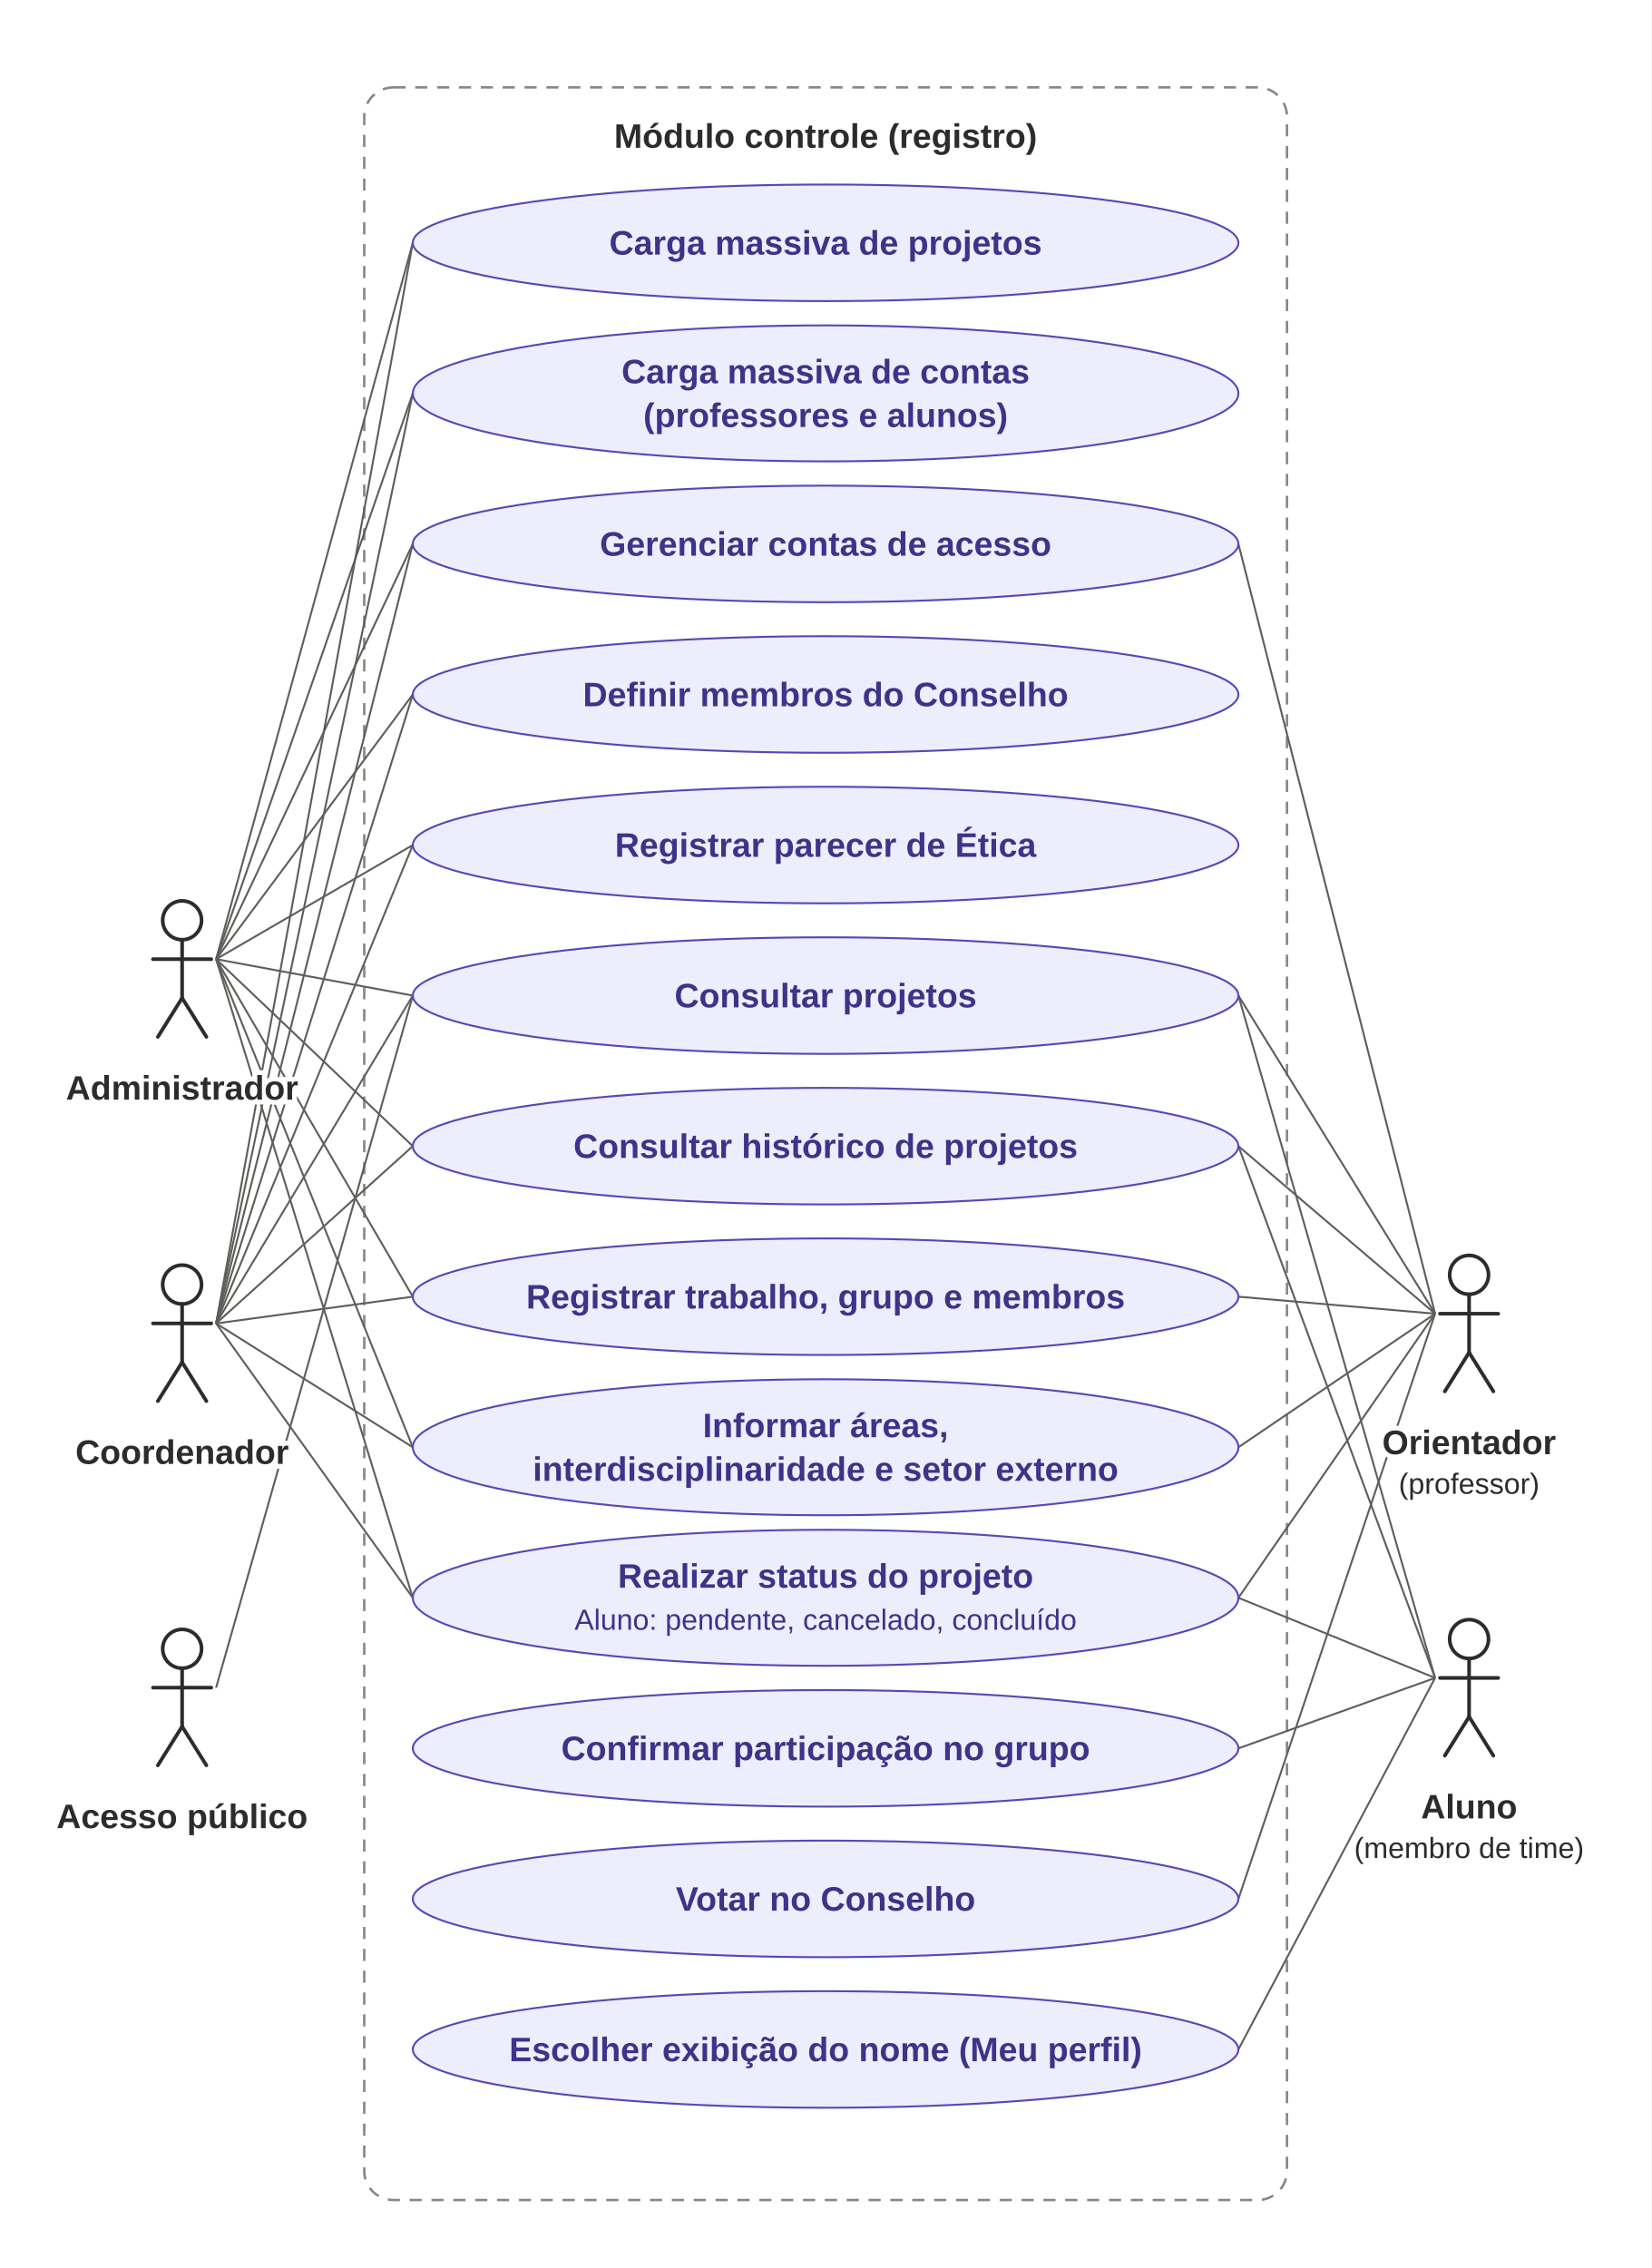
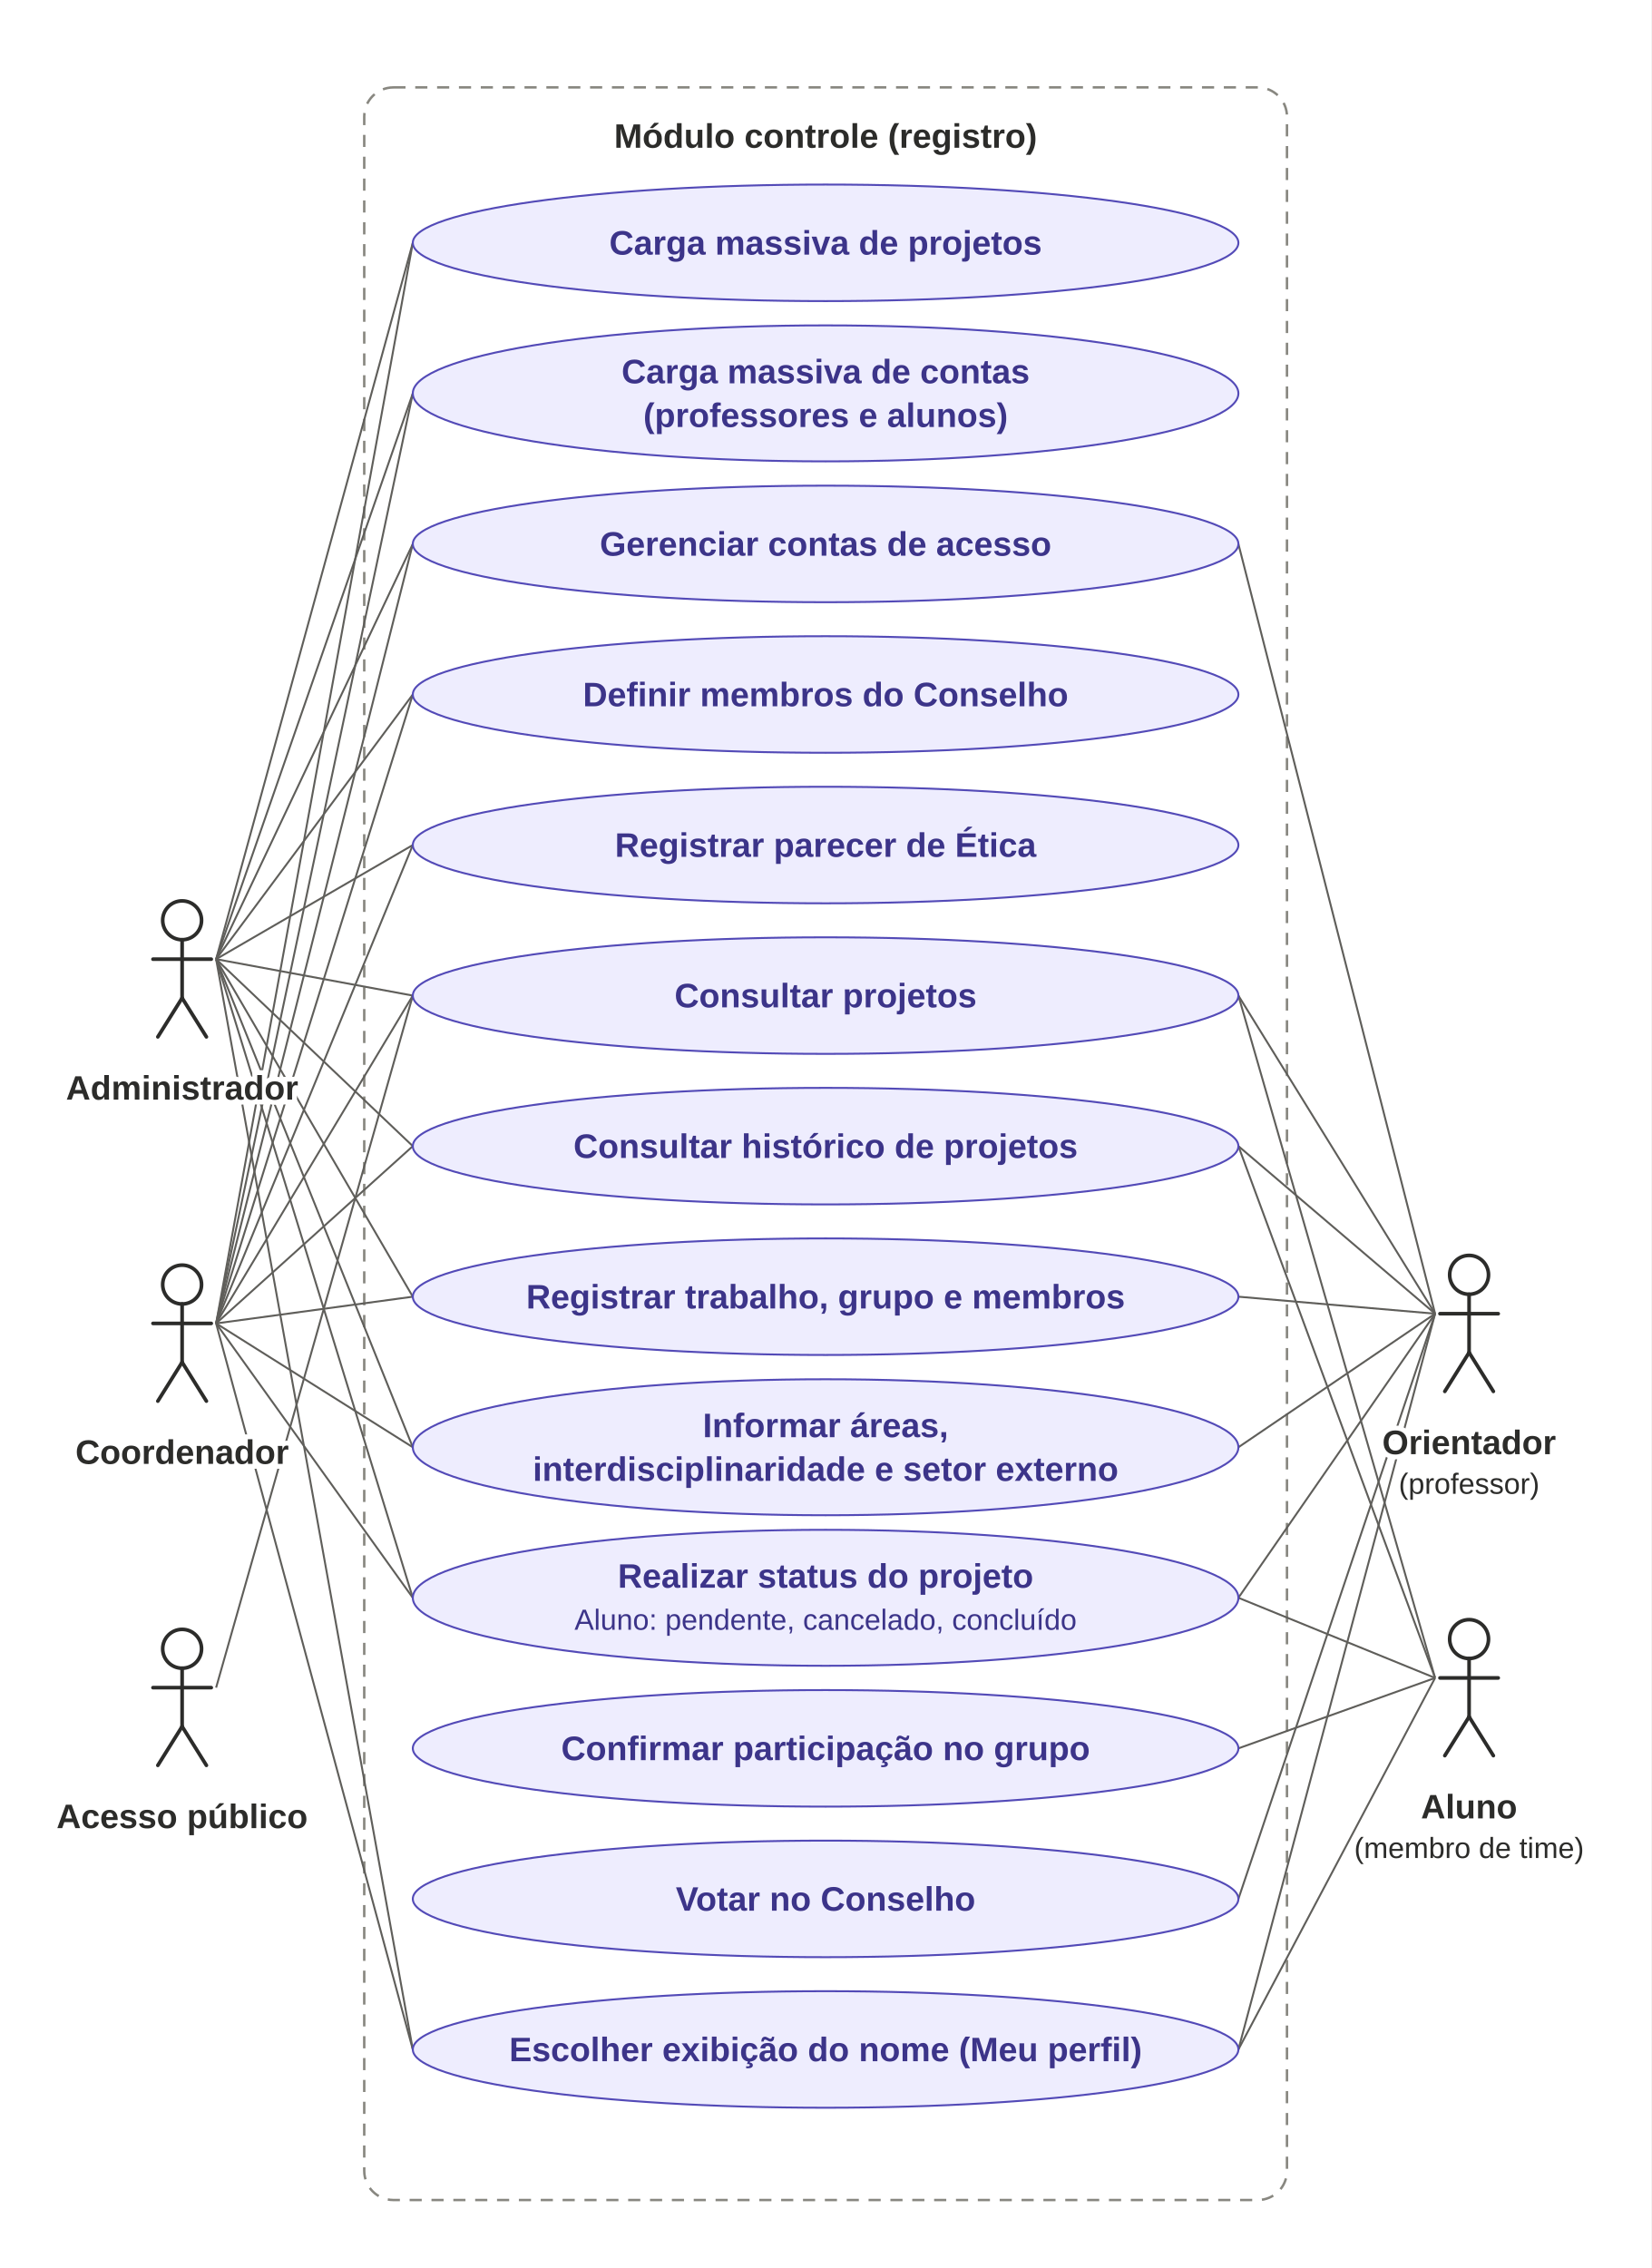
<svg xmlns="http://www.w3.org/2000/svg" width="1360" height="1868" viewBox="0 0 680 934" font-family="Arial, Helvetica, sans-serif">
  <rect width="680" height="934" fill="#ffffff" />
  <rect x="150" y="36" width="380" height="870" rx="12" fill="none" stroke="#888780" stroke-width="1" stroke-dasharray="5 4" />
  <text x="340" y="56" text-anchor="middle" dominant-baseline="central" font-size="14" font-weight="bold" fill="#2C2C2A">Módulo controle (registro)</text>
  <g stroke="#5F5E5A" stroke-width="0.8" fill="none">
    <line x1="89" y1="395" x2="170" y2="100" />
    <line x1="89" y1="545" x2="170" y2="100" />
    <line x1="89" y1="395" x2="170" y2="162" />
    <line x1="89" y1="545" x2="170" y2="162" />
    <line x1="89" y1="395" x2="170" y2="224" />
    <line x1="89" y1="545" x2="170" y2="224" />
    <line x1="591" y1="541" x2="510" y2="224" />
    <line x1="89" y1="395" x2="170" y2="286" />
    <line x1="89" y1="545" x2="170" y2="286" />
    <line x1="89" y1="395" x2="170" y2="348" />
    <line x1="89" y1="545" x2="170" y2="348" />
    <line x1="89" y1="695" x2="170" y2="410" />
    <line x1="89" y1="395" x2="170" y2="410" />
    <line x1="89" y1="545" x2="170" y2="410" />
    <line x1="591" y1="541" x2="510" y2="410" />
    <line x1="591" y1="691" x2="510" y2="410" />
    <line x1="89" y1="395" x2="170" y2="472" />
    <line x1="89" y1="545" x2="170" y2="472" />
    <line x1="591" y1="541" x2="510" y2="472" />
    <line x1="591" y1="691" x2="510" y2="472" />
    <line x1="89" y1="395" x2="170" y2="534" />
    <line x1="89" y1="545" x2="170" y2="534" />
    <line x1="591" y1="541" x2="510" y2="534" />
    <line x1="89" y1="395" x2="170" y2="596" />
    <line x1="89" y1="545" x2="170" y2="596" />
    <line x1="591" y1="541" x2="510" y2="596" />
    <line x1="89" y1="395" x2="170" y2="658" />
    <line x1="89" y1="545" x2="170" y2="658" />
    <line x1="591" y1="541" x2="510" y2="658" />
    <line x1="591" y1="691" x2="510" y2="658" />
    <line x1="591" y1="691" x2="510" y2="720" />
    <line x1="591" y1="541" x2="510" y2="782" />
+     <line x1="89" y1="395" x2="170" y2="844" />
+     <line x1="89" y1="545" x2="170" y2="844" />
+     <line x1="591" y1="541" x2="510" y2="844" />
    <line x1="591" y1="691" x2="510" y2="844" />
  </g>
  <ellipse cx="340" cy="100" rx="170" ry="24" fill="#EEEDFE" stroke="#534AB7" stroke-width="0.8" />
  <text x="340" y="100" text-anchor="middle" dominant-baseline="central" font-size="14" font-weight="bold" fill="#3C3489">Carga massiva de projetos</text>
  <ellipse cx="340" cy="162" rx="170" ry="28" fill="#EEEDFE" stroke="#534AB7" stroke-width="0.8" />
  <text x="340" y="153" text-anchor="middle" dominant-baseline="central" font-size="14" font-weight="bold" fill="#3C3489">Carga massiva de contas</text>
  <text x="340" y="171" text-anchor="middle" dominant-baseline="central" font-size="14" font-weight="bold" fill="#3C3489">(professores e alunos)</text>
  <ellipse cx="340" cy="224" rx="170" ry="24" fill="#EEEDFE" stroke="#534AB7" stroke-width="0.8" />
  <text x="340" y="224" text-anchor="middle" dominant-baseline="central" font-size="14" font-weight="bold" fill="#3C3489">Gerenciar contas de acesso</text>
  <ellipse cx="340" cy="286" rx="170" ry="24" fill="#EEEDFE" stroke="#534AB7" stroke-width="0.8" />
  <text x="340" y="286" text-anchor="middle" dominant-baseline="central" font-size="14" font-weight="bold" fill="#3C3489">Definir membros do Conselho</text>
  <ellipse cx="340" cy="348" rx="170" ry="24" fill="#EEEDFE" stroke="#534AB7" stroke-width="0.8" />
  <text x="340" y="348" text-anchor="middle" dominant-baseline="central" font-size="14" font-weight="bold" fill="#3C3489">Registrar parecer de Ética</text>
  <ellipse cx="340" cy="410" rx="170" ry="24" fill="#EEEDFE" stroke="#534AB7" stroke-width="0.8" />
  <text x="340" y="410" text-anchor="middle" dominant-baseline="central" font-size="14" font-weight="bold" fill="#3C3489">Consultar projetos</text>
  <ellipse cx="340" cy="472" rx="170" ry="24" fill="#EEEDFE" stroke="#534AB7" stroke-width="0.8" />
  <text x="340" y="472" text-anchor="middle" dominant-baseline="central" font-size="14" font-weight="bold" fill="#3C3489">Consultar histórico de projetos</text>
  <ellipse cx="340" cy="534" rx="170" ry="24" fill="#EEEDFE" stroke="#534AB7" stroke-width="0.8" />
  <text x="340" y="534" text-anchor="middle" dominant-baseline="central" font-size="14" font-weight="bold" fill="#3C3489">Registrar trabalho, grupo e membros</text>
  <ellipse cx="340" cy="596" rx="170" ry="28" fill="#EEEDFE" stroke="#534AB7" stroke-width="0.8" />
  <text x="340" y="587" text-anchor="middle" dominant-baseline="central" font-size="14" font-weight="bold" fill="#3C3489">Informar áreas,</text>
  <text x="340" y="605" text-anchor="middle" dominant-baseline="central" font-size="14" font-weight="bold" fill="#3C3489">interdisciplinaridade e setor externo</text>
  <ellipse cx="340" cy="658" rx="170" ry="28" fill="#EEEDFE" stroke="#534AB7" stroke-width="0.8" />
  <text x="340" y="649" text-anchor="middle" dominant-baseline="central" font-size="14" font-weight="bold" fill="#3C3489">Realizar status do projeto</text>
  <text x="340" y="667" text-anchor="middle" dominant-baseline="central" font-size="12" font-weight="normal" fill="#3C3489">Aluno: pendente, cancelado, concluído</text>
  <ellipse cx="340" cy="720" rx="170" ry="24" fill="#EEEDFE" stroke="#534AB7" stroke-width="0.8" />
  <text x="340" y="720" text-anchor="middle" dominant-baseline="central" font-size="14" font-weight="bold" fill="#3C3489">Confirmar participação no grupo</text>
  <ellipse cx="340" cy="782" rx="170" ry="24" fill="#EEEDFE" stroke="#534AB7" stroke-width="0.8" />
  <text x="340" y="782" text-anchor="middle" dominant-baseline="central" font-size="14" font-weight="bold" fill="#3C3489">Votar no Conselho</text>
  <ellipse cx="340" cy="844" rx="170" ry="24" fill="#EEEDFE" stroke="#534AB7" stroke-width="0.8" />
  <text x="340" y="844" text-anchor="middle" dominant-baseline="central" font-size="14" font-weight="bold" fill="#3C3489">Escolher exibição do nome (Meu perfil)</text>
  <g stroke="#2C2C2A" stroke-width="1.5" fill="none" stroke-linecap="round">
    <circle cx="75" cy="379" r="8" />
    <line x1="75" y1="387" x2="75" y2="411" />
    <line x1="63" y1="395" x2="87" y2="395" />
    <line x1="75" y1="411" x2="65" y2="427" />
    <line x1="75" y1="411" x2="85" y2="427" />
    <circle cx="75" cy="529" r="8" />
    <line x1="75" y1="537" x2="75" y2="561" />
    <line x1="63" y1="545" x2="87" y2="545" />
    <line x1="75" y1="561" x2="65" y2="577" />
    <line x1="75" y1="561" x2="85" y2="577" />
    <circle cx="75" cy="679" r="8" />
    <line x1="75" y1="687" x2="75" y2="711" />
    <line x1="63" y1="695" x2="87" y2="695" />
    <line x1="75" y1="711" x2="65" y2="727" />
    <line x1="75" y1="711" x2="85" y2="727" />
    <circle cx="605" cy="525" r="8" />
    <line x1="605" y1="533" x2="605" y2="557" />
    <line x1="593" y1="541" x2="617" y2="541" />
    <line x1="605" y1="557" x2="595" y2="573" />
    <line x1="605" y1="557" x2="615" y2="573" />
    <circle cx="605" cy="675" r="8" />
    <line x1="605" y1="683" x2="605" y2="707" />
    <line x1="593" y1="691" x2="617" y2="691" />
    <line x1="605" y1="707" x2="595" y2="723" />
    <line x1="605" y1="707" x2="615" y2="723" />
  </g>
  <text x="75" y="448" text-anchor="middle" dominant-baseline="central" font-size="14" font-weight="bold" fill="#2C2C2A" stroke="#ffffff" stroke-width="4" paint-order="stroke">Administrador</text>
  <text x="75" y="598" text-anchor="middle" dominant-baseline="central" font-size="14" font-weight="bold" fill="#2C2C2A" stroke="#ffffff" stroke-width="4" paint-order="stroke">Coordenador</text>
  <text x="75" y="748" text-anchor="middle" dominant-baseline="central" font-size="14" font-weight="bold" fill="#2C2C2A" stroke="#ffffff" stroke-width="4" paint-order="stroke">Acesso público</text>
  <text x="605" y="594" text-anchor="middle" dominant-baseline="central" font-size="14" font-weight="bold" fill="#2C2C2A" stroke="#ffffff" stroke-width="4" paint-order="stroke">Orientador</text>
  <text x="605" y="611" text-anchor="middle" dominant-baseline="central" font-size="12" font-weight="normal" fill="#2C2C2A" stroke="#ffffff" stroke-width="4" paint-order="stroke">(professor)</text>
  <text x="605" y="744" text-anchor="middle" dominant-baseline="central" font-size="14" font-weight="bold" fill="#2C2C2A" stroke="#ffffff" stroke-width="4" paint-order="stroke">Aluno</text>
  <text x="605" y="761" text-anchor="middle" dominant-baseline="central" font-size="12" font-weight="normal" fill="#2C2C2A" stroke="#ffffff" stroke-width="4" paint-order="stroke">(membro de time)</text>
</svg>
